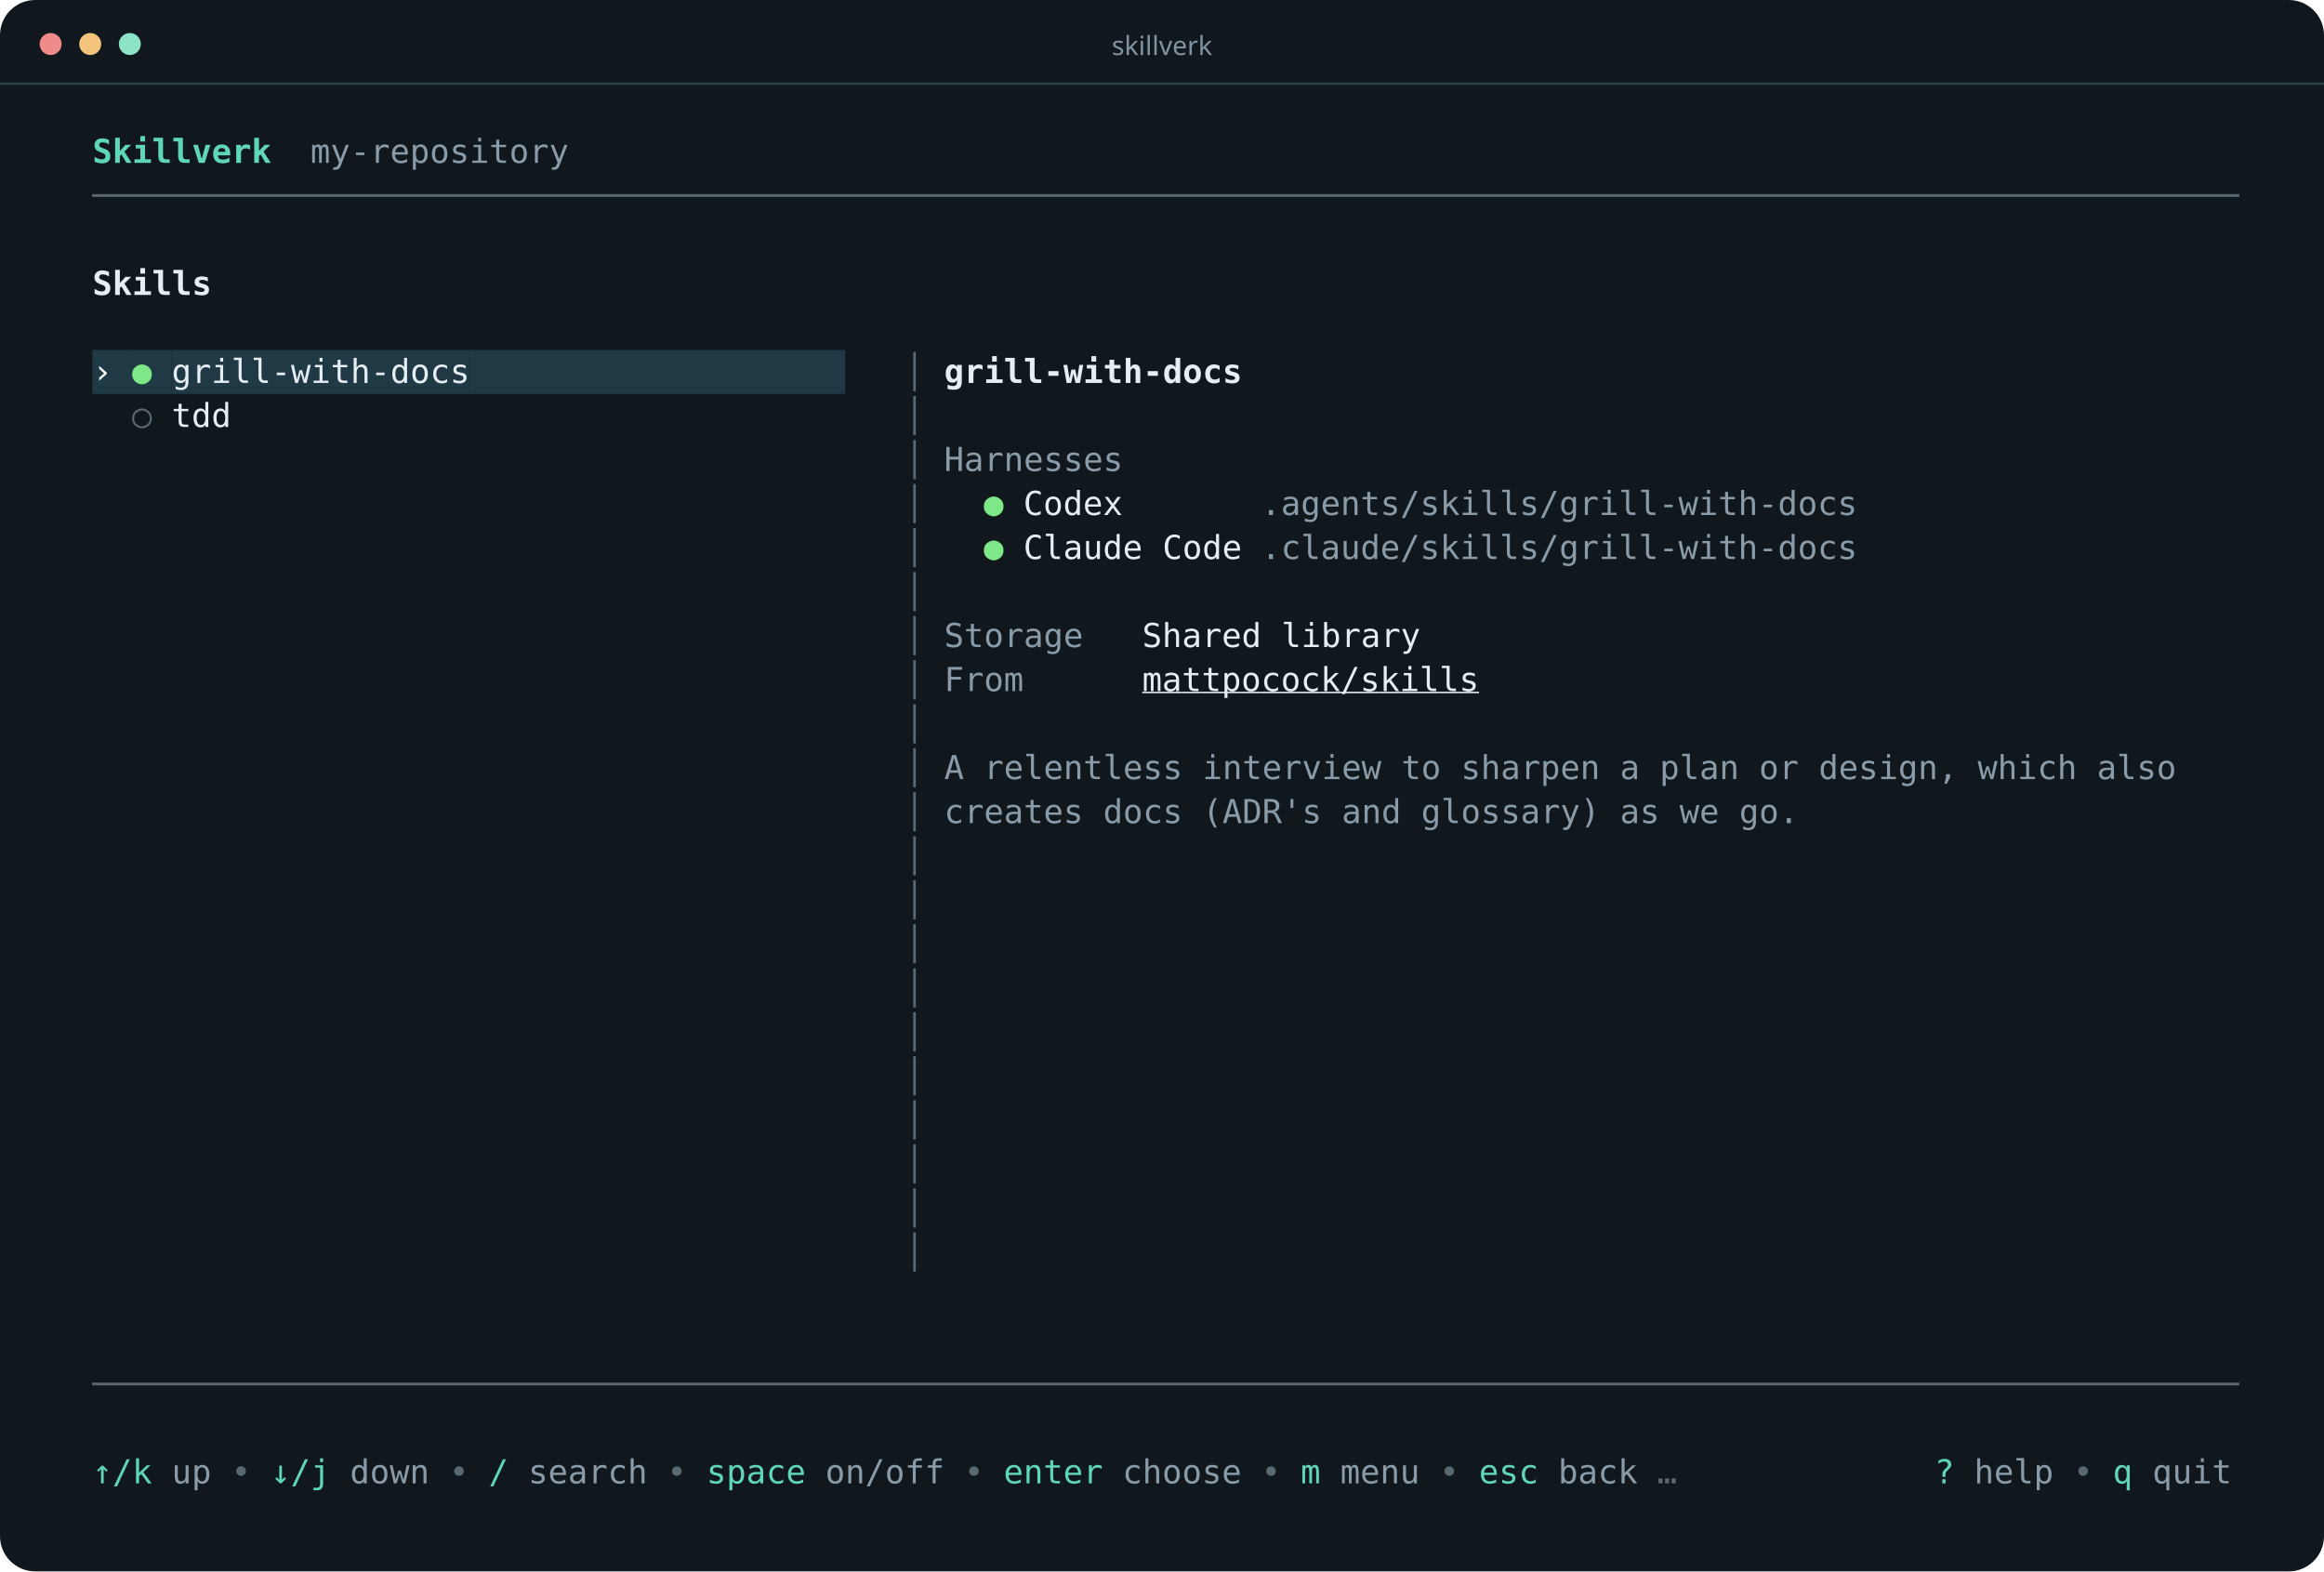
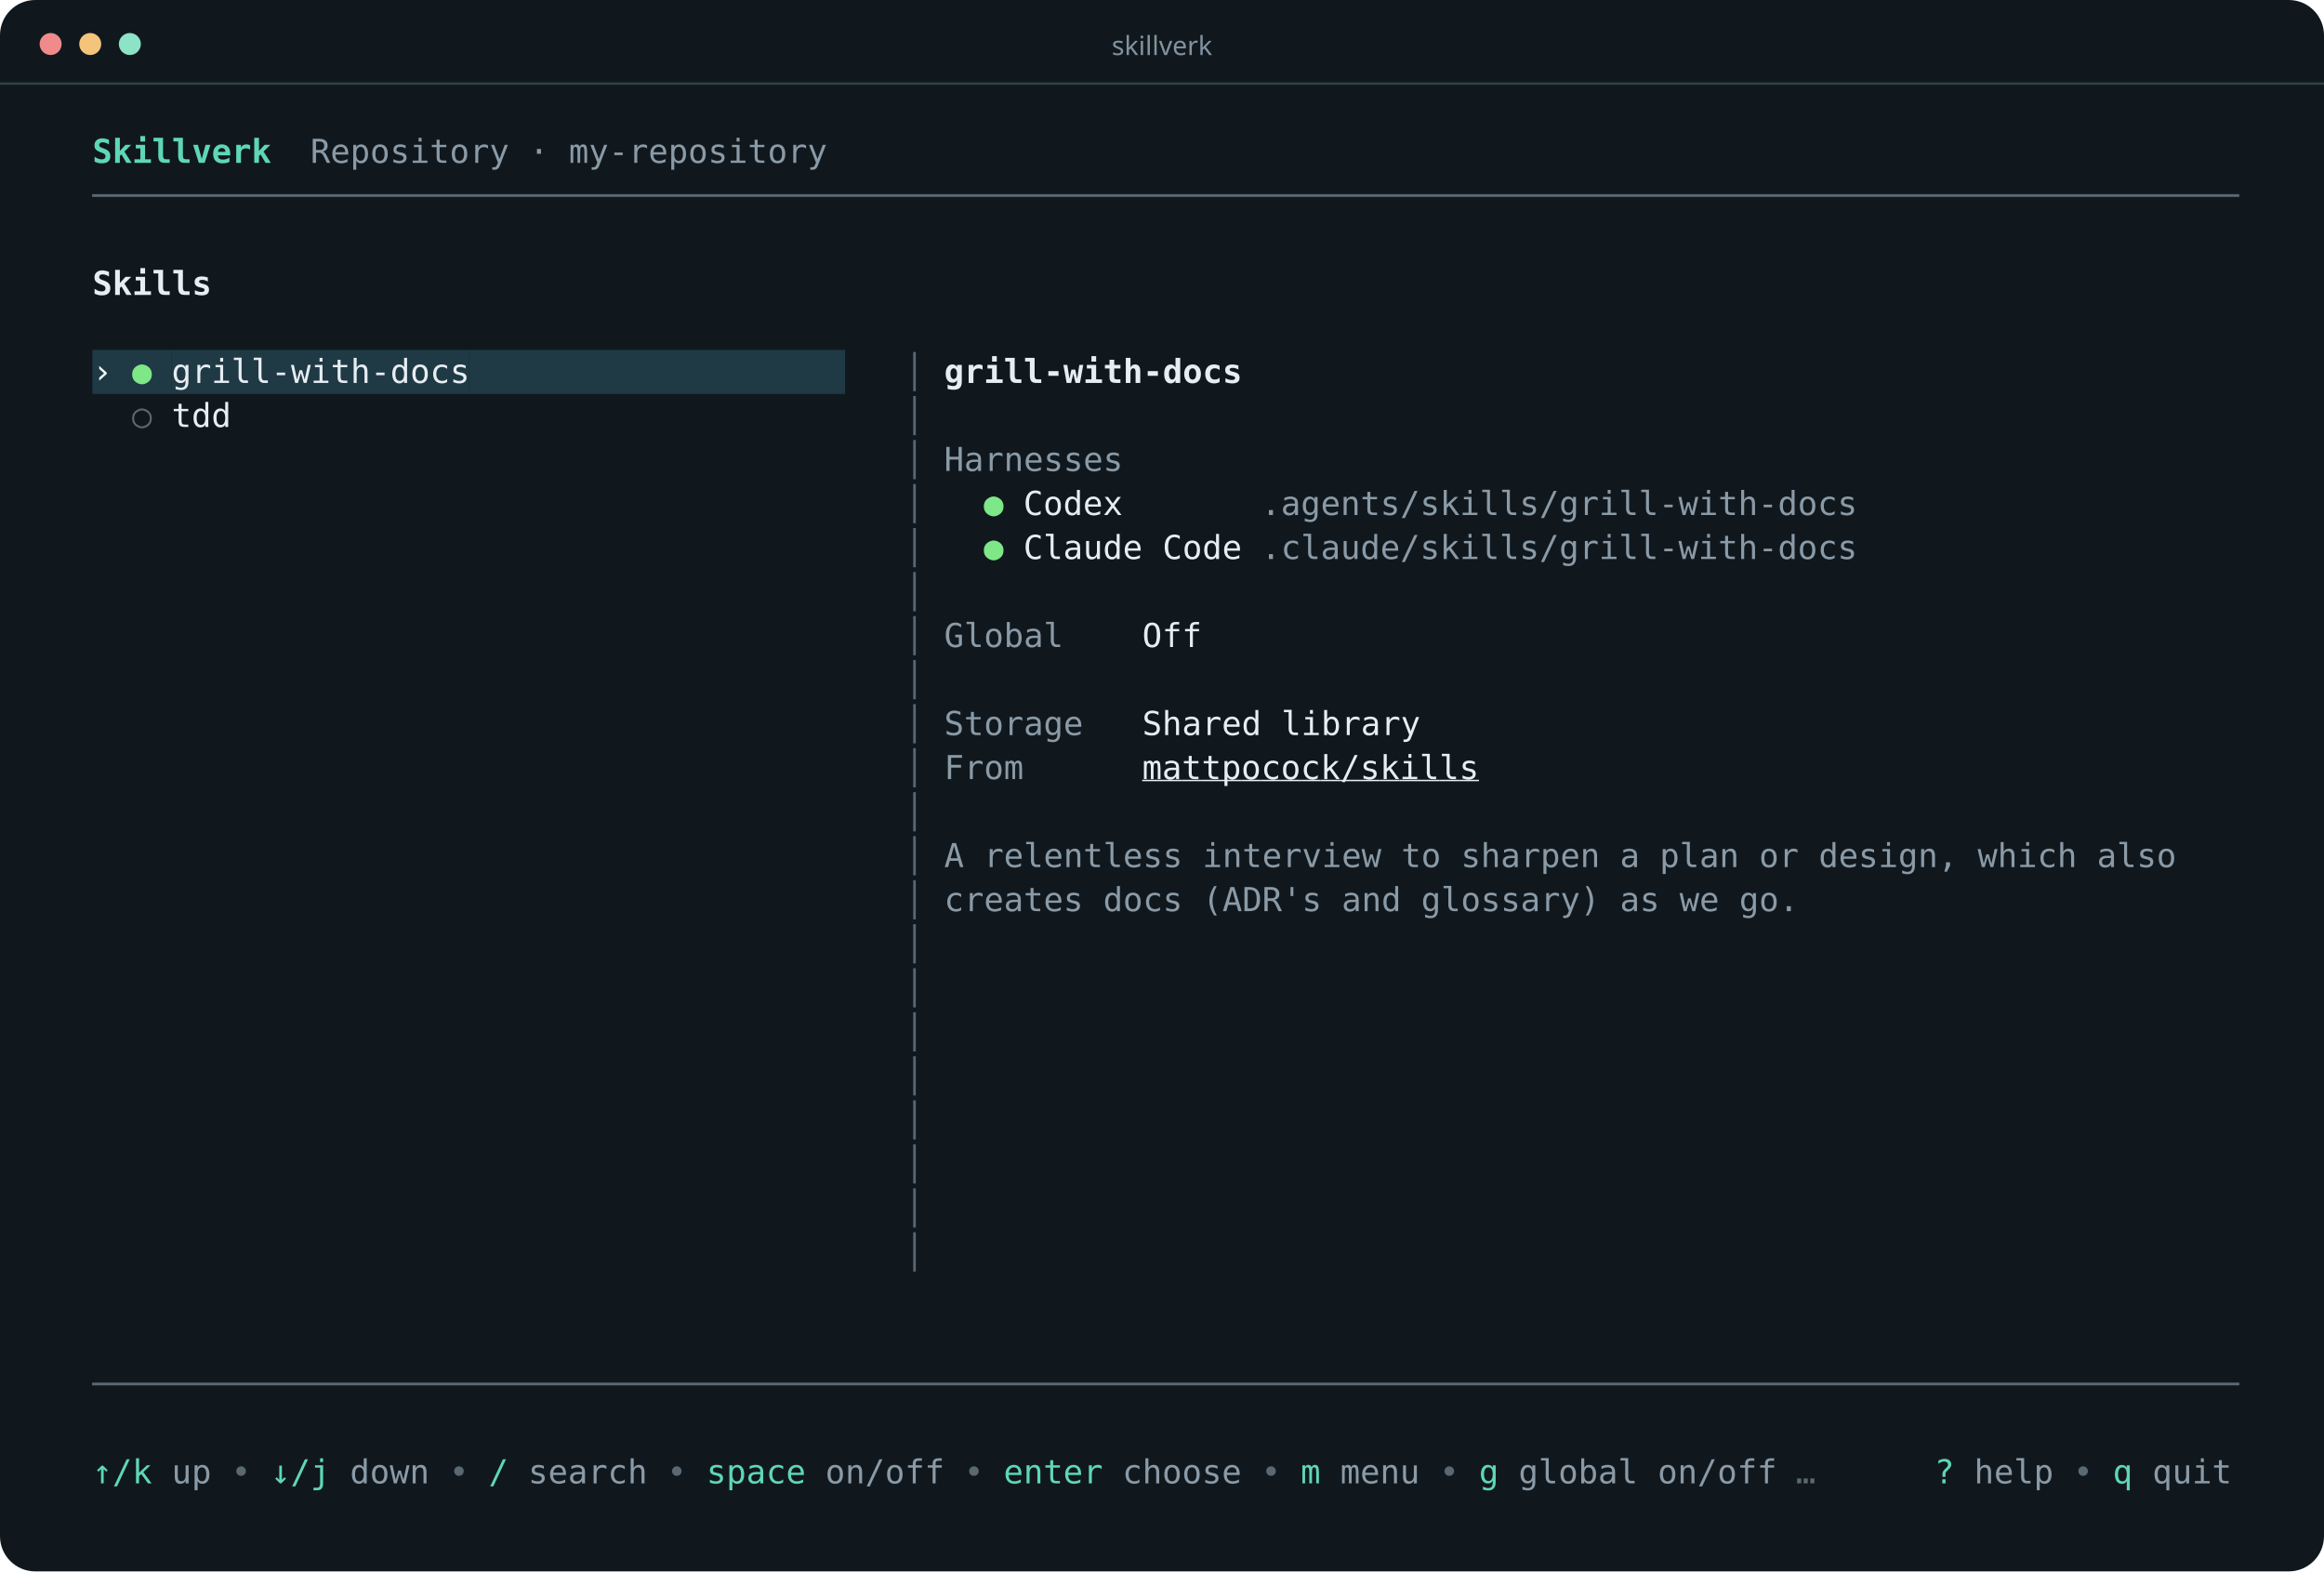
<svg xmlns="http://www.w3.org/2000/svg" width="1056" height="714" viewBox="0 0 1056 714">
  <rect width="1056" height="714" rx="16" fill="#10181e" />
  <path d="M0 38H1056" stroke="#30414b" />
  <circle cx="23" cy="20" r="5" fill="#ef8b8b" />
  <circle cx="41" cy="20" r="5" fill="#f4c47c" />
  <circle cx="59" cy="20" r="5" fill="#8ce3c6" />
  <text x="528" y="25" text-anchor="middle" font-family="sans-serif" font-size="12" fill="#82929e">skillverk</text>
  <g font-family="DejaVu Sans Mono, monospace" font-size="15">
    <text x="42" y="74" fill="rgb(95,215,183)" font-weight="600" xml:space="preserve">Skillverk</text>
-     <text x="123" y="74" fill="rgb(138,154,166)" font-weight="400" xml:space="preserve">  my-repository</text>
+     <text x="123" y="74" fill="rgb(138,154,166)" font-weight="400" xml:space="preserve">  Repository · my-repository</text>
    <text x="42" y="94" fill="rgb(90,104,114)" font-weight="400" xml:space="preserve">────────────────────────────────────────────────────────────────────────────────────────────────────────────</text>
    <text x="42" y="134" fill="rgb(230,237,243)" font-weight="600" xml:space="preserve">Skills</text>
    <rect x="42" y="159" width="18" height="20" fill="rgb(31,58,68)" />
    <text x="42" y="174" fill="rgb(242,251,248)" font-weight="400" xml:space="preserve">› </text>
    <rect x="60" y="159" width="18" height="20" fill="rgb(31,58,68)" />
    <text x="60" y="174" fill="rgb(126,231,135)" font-weight="400" xml:space="preserve">● </text>
    <rect x="78" y="159" width="135" height="20" fill="rgb(31,58,68)" />
    <text x="78" y="174" fill="rgb(230,237,243)" font-weight="400" xml:space="preserve">grill-with-docs</text>
    <rect x="213" y="159" width="171" height="20" fill="rgb(31,58,68)" />
    <text x="402" y="174" fill="rgb(90,104,114)" font-weight="400" xml:space="preserve"> │ </text>
    <text x="429" y="174" fill="rgb(230,237,243)" font-weight="600" xml:space="preserve">grill-with-docs</text>
    <text x="60" y="194" fill="rgb(90,104,114)" font-weight="400" xml:space="preserve">○ </text>
    <text x="78" y="194" fill="rgb(230,237,243)" font-weight="400" xml:space="preserve">tdd</text>
    <text x="402" y="194" fill="rgb(90,104,114)" font-weight="400" xml:space="preserve"> │ </text>
    <text x="402" y="214" fill="rgb(90,104,114)" font-weight="400" xml:space="preserve"> │ </text>
    <text x="429" y="214" fill="rgb(138,154,166)" font-weight="400" xml:space="preserve">Harnesses</text>
    <text x="402" y="234" fill="rgb(90,104,114)" font-weight="400" xml:space="preserve"> │ </text>
    <text x="447" y="234" fill="rgb(126,231,135)" font-weight="400" xml:space="preserve">●</text>
    <text x="465" y="234" fill="rgb(230,237,243)" font-weight="400" xml:space="preserve">Codex      </text>
    <text x="573" y="234" fill="rgb(138,154,166)" font-weight="400" xml:space="preserve">.agents/skills/grill-with-docs</text>
    <text x="402" y="254" fill="rgb(90,104,114)" font-weight="400" xml:space="preserve"> │ </text>
    <text x="447" y="254" fill="rgb(126,231,135)" font-weight="400" xml:space="preserve">●</text>
    <text x="465" y="254" fill="rgb(230,237,243)" font-weight="400" xml:space="preserve">Claude Code</text>
    <text x="573" y="254" fill="rgb(138,154,166)" font-weight="400" xml:space="preserve">.claude/skills/grill-with-docs</text>
    <text x="402" y="274" fill="rgb(90,104,114)" font-weight="400" xml:space="preserve"> │ </text>
    <text x="402" y="294" fill="rgb(90,104,114)" font-weight="400" xml:space="preserve"> │ </text>
-     <text x="429" y="294" fill="rgb(138,154,166)" font-weight="400" xml:space="preserve">Storage   </text>
-     <text x="519" y="294" fill="rgb(230,237,243)" font-weight="400" xml:space="preserve">Shared library</text>
+     <text x="429" y="294" fill="rgb(138,154,166)" font-weight="400" xml:space="preserve">Global    </text>
+     <text x="519" y="294" fill="rgb(230,237,243)" font-weight="400" xml:space="preserve">Off</text>
    <text x="402" y="314" fill="rgb(90,104,114)" font-weight="400" xml:space="preserve"> │ </text>
-     <text x="429" y="314" fill="rgb(138,154,166)" font-weight="400" xml:space="preserve">From      </text>
-     <text x="519" y="314" fill="rgb(230,237,243)" font-weight="400" text-decoration="underline" xml:space="preserve">m</text>
-     <text x="528" y="314" fill="rgb(230,237,243)" font-weight="400" text-decoration="underline" xml:space="preserve">a</text>
-     <text x="537" y="314" fill="rgb(230,237,243)" font-weight="400" text-decoration="underline" xml:space="preserve">t</text>
-     <text x="546" y="314" fill="rgb(230,237,243)" font-weight="400" text-decoration="underline" xml:space="preserve">t</text>
-     <text x="555" y="314" fill="rgb(230,237,243)" font-weight="400" text-decoration="underline" xml:space="preserve">p</text>
-     <text x="564" y="314" fill="rgb(230,237,243)" font-weight="400" text-decoration="underline" xml:space="preserve">o</text>
-     <text x="573" y="314" fill="rgb(230,237,243)" font-weight="400" text-decoration="underline" xml:space="preserve">c</text>
-     <text x="582" y="314" fill="rgb(230,237,243)" font-weight="400" text-decoration="underline" xml:space="preserve">o</text>
-     <text x="591" y="314" fill="rgb(230,237,243)" font-weight="400" text-decoration="underline" xml:space="preserve">c</text>
-     <text x="600" y="314" fill="rgb(230,237,243)" font-weight="400" text-decoration="underline" xml:space="preserve">k</text>
-     <text x="609" y="314" fill="rgb(230,237,243)" font-weight="400" text-decoration="underline" xml:space="preserve">/</text>
-     <text x="618" y="314" fill="rgb(230,237,243)" font-weight="400" text-decoration="underline" xml:space="preserve">s</text>
-     <text x="627" y="314" fill="rgb(230,237,243)" font-weight="400" text-decoration="underline" xml:space="preserve">k</text>
-     <text x="636" y="314" fill="rgb(230,237,243)" font-weight="400" text-decoration="underline" xml:space="preserve">i</text>
-     <text x="645" y="314" fill="rgb(230,237,243)" font-weight="400" text-decoration="underline" xml:space="preserve">l</text>
-     <text x="654" y="314" fill="rgb(230,237,243)" font-weight="400" text-decoration="underline" xml:space="preserve">l</text>
-     <text x="663" y="314" fill="rgb(230,237,243)" font-weight="400" text-decoration="underline" xml:space="preserve">s</text>
    <text x="402" y="334" fill="rgb(90,104,114)" font-weight="400" xml:space="preserve"> │ </text>
+     <text x="429" y="334" fill="rgb(138,154,166)" font-weight="400" xml:space="preserve">Storage   </text>
+     <text x="519" y="334" fill="rgb(230,237,243)" font-weight="400" xml:space="preserve">Shared library</text>
    <text x="402" y="354" fill="rgb(90,104,114)" font-weight="400" xml:space="preserve"> │ </text>
-     <text x="429" y="354" fill="rgb(138,154,166)" font-weight="400" xml:space="preserve">A relentless interview to sharpen a plan or design, which also</text>
+     <text x="429" y="354" fill="rgb(138,154,166)" font-weight="400" xml:space="preserve">From      </text>
+     <text x="519" y="354" fill="rgb(230,237,243)" font-weight="400" text-decoration="underline" xml:space="preserve">m</text>
+     <text x="528" y="354" fill="rgb(230,237,243)" font-weight="400" text-decoration="underline" xml:space="preserve">a</text>
+     <text x="537" y="354" fill="rgb(230,237,243)" font-weight="400" text-decoration="underline" xml:space="preserve">t</text>
+     <text x="546" y="354" fill="rgb(230,237,243)" font-weight="400" text-decoration="underline" xml:space="preserve">t</text>
+     <text x="555" y="354" fill="rgb(230,237,243)" font-weight="400" text-decoration="underline" xml:space="preserve">p</text>
+     <text x="564" y="354" fill="rgb(230,237,243)" font-weight="400" text-decoration="underline" xml:space="preserve">o</text>
+     <text x="573" y="354" fill="rgb(230,237,243)" font-weight="400" text-decoration="underline" xml:space="preserve">c</text>
+     <text x="582" y="354" fill="rgb(230,237,243)" font-weight="400" text-decoration="underline" xml:space="preserve">o</text>
+     <text x="591" y="354" fill="rgb(230,237,243)" font-weight="400" text-decoration="underline" xml:space="preserve">c</text>
+     <text x="600" y="354" fill="rgb(230,237,243)" font-weight="400" text-decoration="underline" xml:space="preserve">k</text>
+     <text x="609" y="354" fill="rgb(230,237,243)" font-weight="400" text-decoration="underline" xml:space="preserve">/</text>
+     <text x="618" y="354" fill="rgb(230,237,243)" font-weight="400" text-decoration="underline" xml:space="preserve">s</text>
+     <text x="627" y="354" fill="rgb(230,237,243)" font-weight="400" text-decoration="underline" xml:space="preserve">k</text>
+     <text x="636" y="354" fill="rgb(230,237,243)" font-weight="400" text-decoration="underline" xml:space="preserve">i</text>
+     <text x="645" y="354" fill="rgb(230,237,243)" font-weight="400" text-decoration="underline" xml:space="preserve">l</text>
+     <text x="654" y="354" fill="rgb(230,237,243)" font-weight="400" text-decoration="underline" xml:space="preserve">l</text>
+     <text x="663" y="354" fill="rgb(230,237,243)" font-weight="400" text-decoration="underline" xml:space="preserve">s</text>
    <text x="402" y="374" fill="rgb(90,104,114)" font-weight="400" xml:space="preserve"> │ </text>
-     <text x="429" y="374" fill="rgb(138,154,166)" font-weight="400" xml:space="preserve">creates docs (ADR's and glossary) as we go.</text>
    <text x="402" y="394" fill="rgb(90,104,114)" font-weight="400" xml:space="preserve"> │ </text>
+     <text x="429" y="394" fill="rgb(138,154,166)" font-weight="400" xml:space="preserve">A relentless interview to sharpen a plan or design, which also</text>
    <text x="402" y="414" fill="rgb(90,104,114)" font-weight="400" xml:space="preserve"> │ </text>
+     <text x="429" y="414" fill="rgb(138,154,166)" font-weight="400" xml:space="preserve">creates docs (ADR's and glossary) as we go.</text>
    <text x="402" y="434" fill="rgb(90,104,114)" font-weight="400" xml:space="preserve"> │ </text>
    <text x="402" y="454" fill="rgb(90,104,114)" font-weight="400" xml:space="preserve"> │ </text>
    <text x="402" y="474" fill="rgb(90,104,114)" font-weight="400" xml:space="preserve"> │ </text>
    <text x="402" y="494" fill="rgb(90,104,114)" font-weight="400" xml:space="preserve"> │ </text>
    <text x="402" y="514" fill="rgb(90,104,114)" font-weight="400" xml:space="preserve"> │ </text>
    <text x="402" y="534" fill="rgb(90,104,114)" font-weight="400" xml:space="preserve"> │ </text>
    <text x="402" y="554" fill="rgb(90,104,114)" font-weight="400" xml:space="preserve"> │ </text>
    <text x="402" y="574" fill="rgb(90,104,114)" font-weight="400" xml:space="preserve"> │ </text>
    <text x="42" y="634" fill="rgb(90,104,114)" font-weight="400" xml:space="preserve">────────────────────────────────────────────────────────────────────────────────────────────────────────────</text>
    <text x="42" y="674" fill="rgb(95,215,183)" font-weight="400" xml:space="preserve">↑/k</text>
    <text x="78" y="674" fill="rgb(138,154,166)" font-weight="400" xml:space="preserve">up</text>
    <text x="96" y="674" fill="rgb(90,104,114)" font-weight="400" xml:space="preserve"> • </text>
    <text x="123" y="674" fill="rgb(95,215,183)" font-weight="400" xml:space="preserve">↓/j</text>
    <text x="159" y="674" fill="rgb(138,154,166)" font-weight="400" xml:space="preserve">down</text>
    <text x="195" y="674" fill="rgb(90,104,114)" font-weight="400" xml:space="preserve"> • </text>
    <text x="222" y="674" fill="rgb(95,215,183)" font-weight="400" xml:space="preserve">/</text>
    <text x="240" y="674" fill="rgb(138,154,166)" font-weight="400" xml:space="preserve">search</text>
    <text x="294" y="674" fill="rgb(90,104,114)" font-weight="400" xml:space="preserve"> • </text>
    <text x="321" y="674" fill="rgb(95,215,183)" font-weight="400" xml:space="preserve">space</text>
    <text x="375" y="674" fill="rgb(138,154,166)" font-weight="400" xml:space="preserve">on/off</text>
    <text x="429" y="674" fill="rgb(90,104,114)" font-weight="400" xml:space="preserve"> • </text>
    <text x="456" y="674" fill="rgb(95,215,183)" font-weight="400" xml:space="preserve">enter</text>
    <text x="510" y="674" fill="rgb(138,154,166)" font-weight="400" xml:space="preserve">choose</text>
    <text x="564" y="674" fill="rgb(90,104,114)" font-weight="400" xml:space="preserve"> • </text>
    <text x="591" y="674" fill="rgb(95,215,183)" font-weight="400" xml:space="preserve">m</text>
    <text x="609" y="674" fill="rgb(138,154,166)" font-weight="400" xml:space="preserve">menu</text>
    <text x="645" y="674" fill="rgb(90,104,114)" font-weight="400" xml:space="preserve"> • </text>
-     <text x="672" y="674" fill="rgb(95,215,183)" font-weight="400" xml:space="preserve">esc</text>
-     <text x="708" y="674" fill="rgb(138,154,166)" font-weight="400" xml:space="preserve">back</text>
-     <text x="753" y="674" fill="rgb(90,104,114)" font-weight="400" xml:space="preserve">…</text>
+     <text x="672" y="674" fill="rgb(95,215,183)" font-weight="400" xml:space="preserve">g</text>
+     <text x="690" y="674" fill="rgb(138,154,166)" font-weight="400" xml:space="preserve">global on/off</text>
+     <text x="816" y="674" fill="rgb(90,104,114)" font-weight="400" xml:space="preserve">…</text>
    <text x="879" y="674" fill="rgb(95,215,183)" font-weight="400" xml:space="preserve">?</text>
    <text x="897" y="674" fill="rgb(138,154,166)" font-weight="400" xml:space="preserve">help</text>
    <text x="933" y="674" fill="rgb(90,104,114)" font-weight="400" xml:space="preserve"> • </text>
    <text x="960" y="674" fill="rgb(95,215,183)" font-weight="400" xml:space="preserve">q</text>
    <text x="978" y="674" fill="rgb(138,154,166)" font-weight="400" xml:space="preserve">quit</text>
  </g>
</svg>
